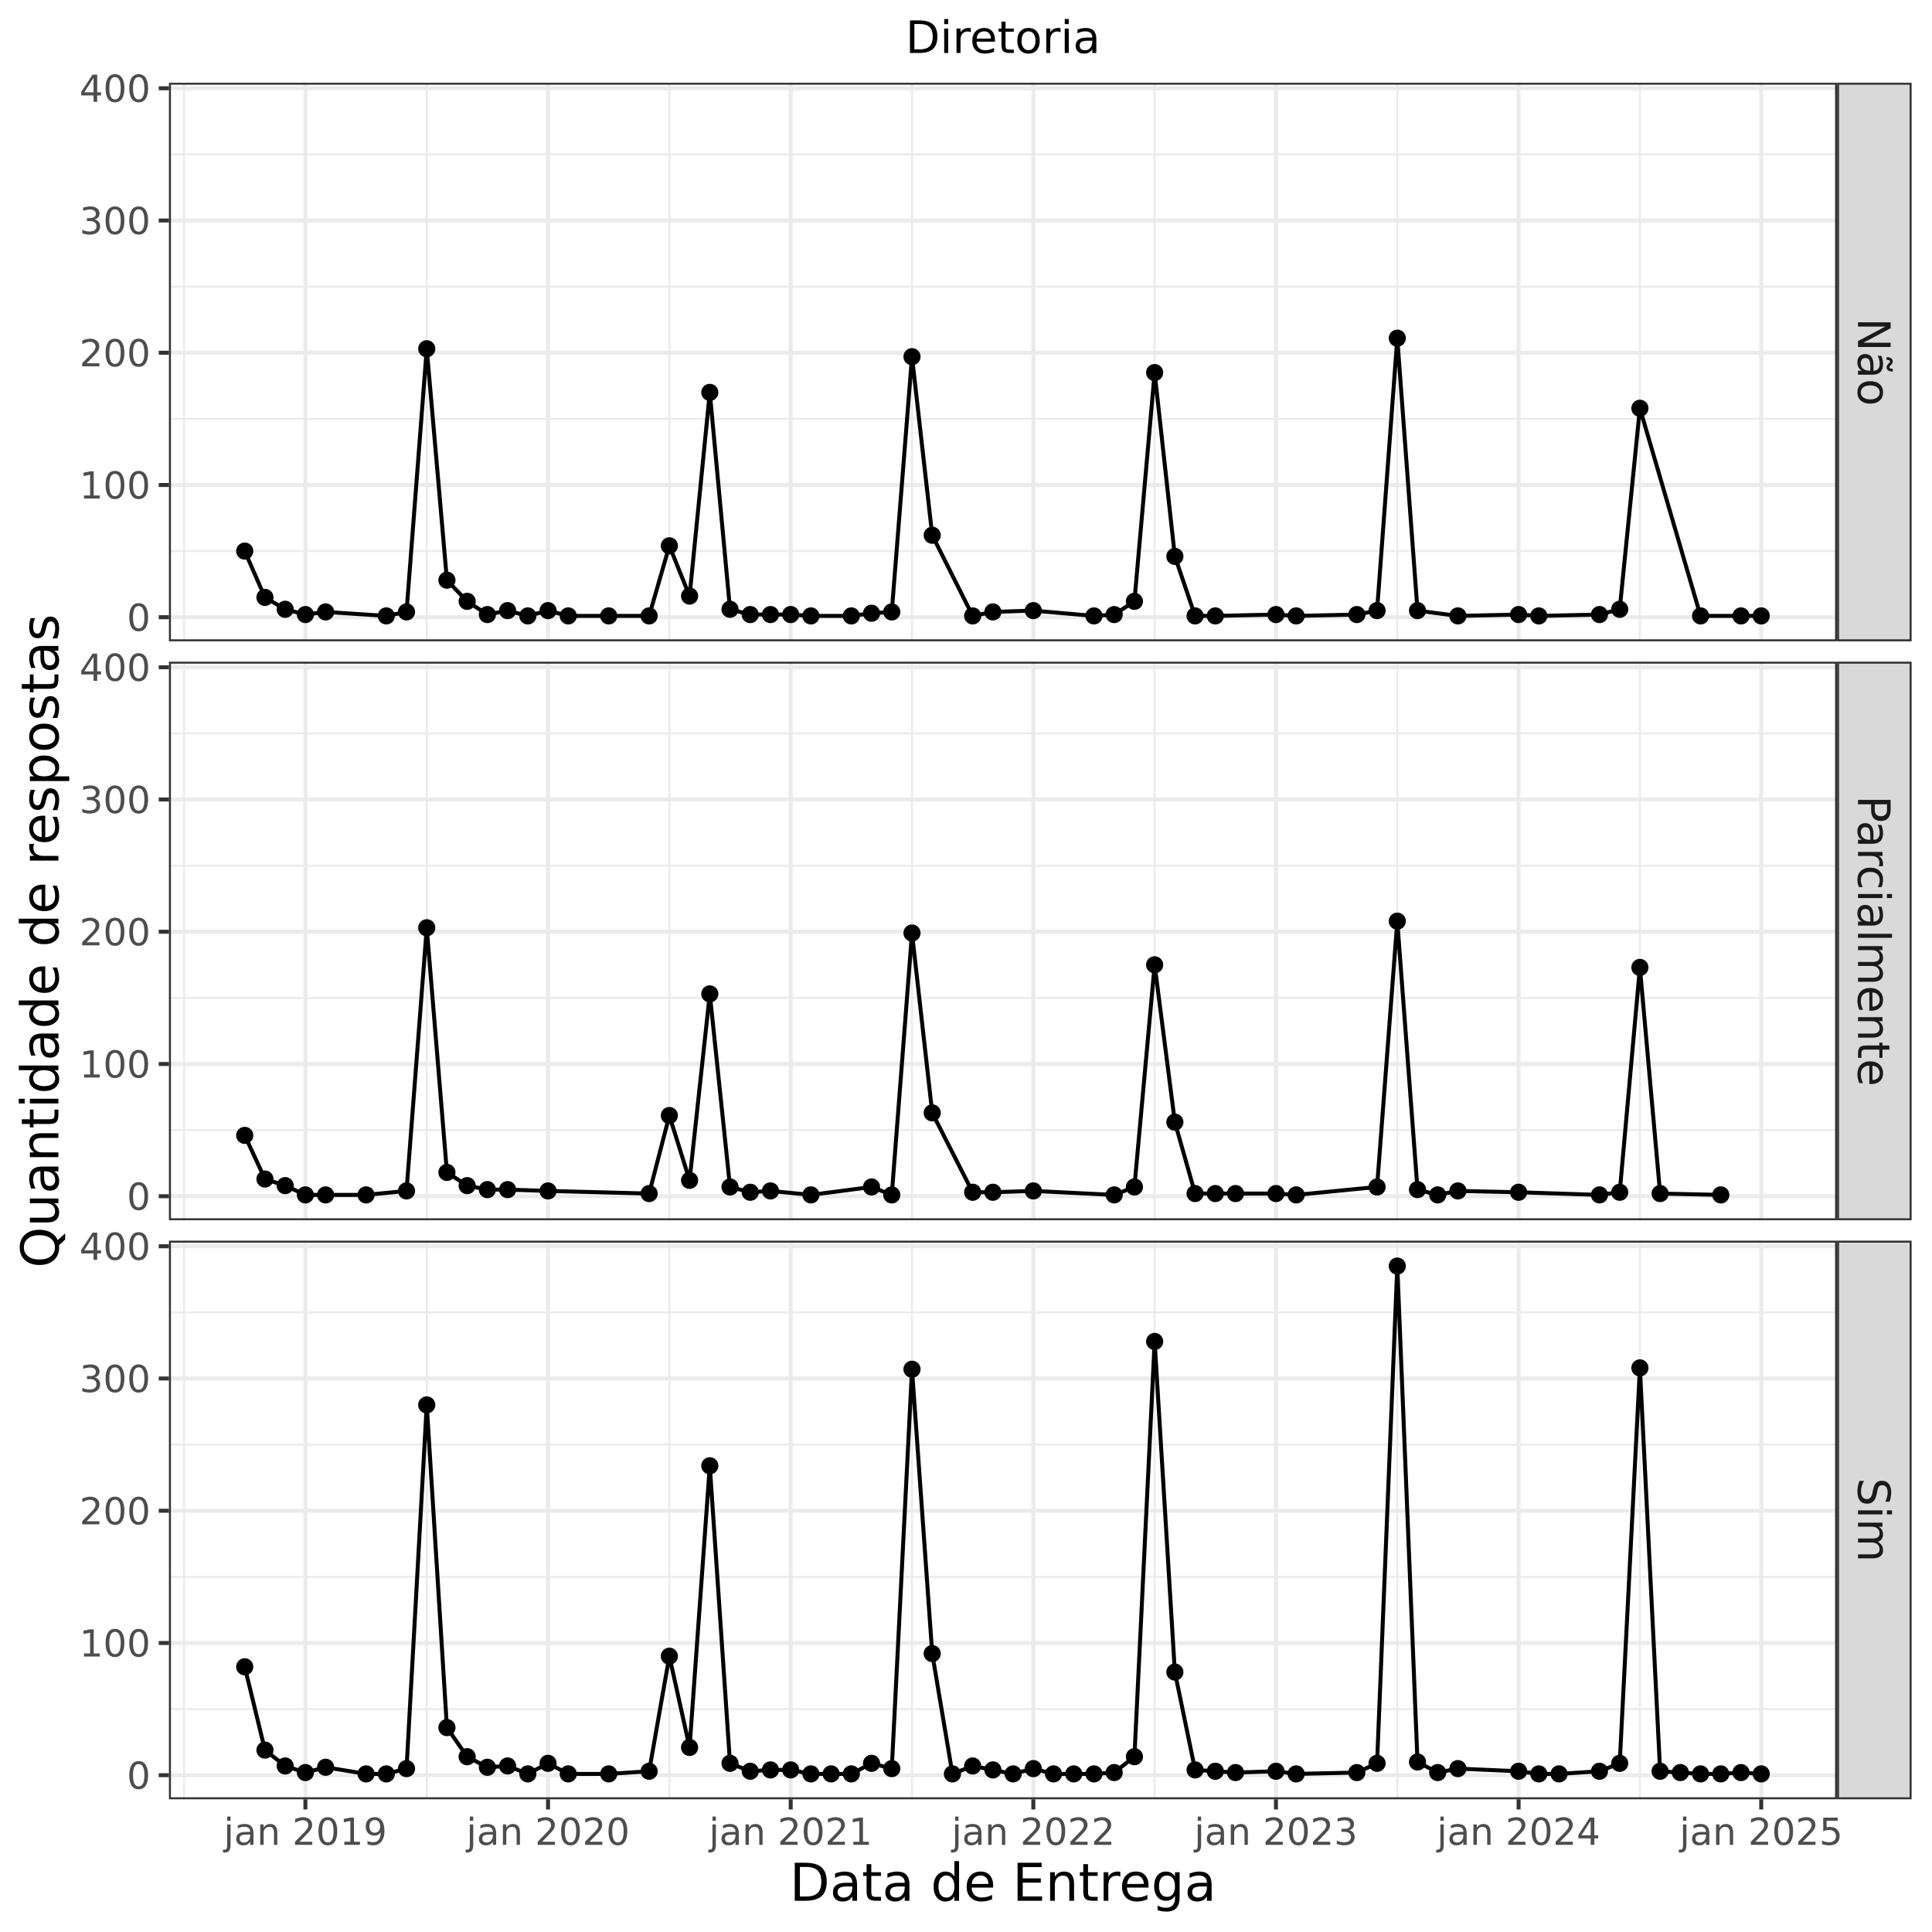
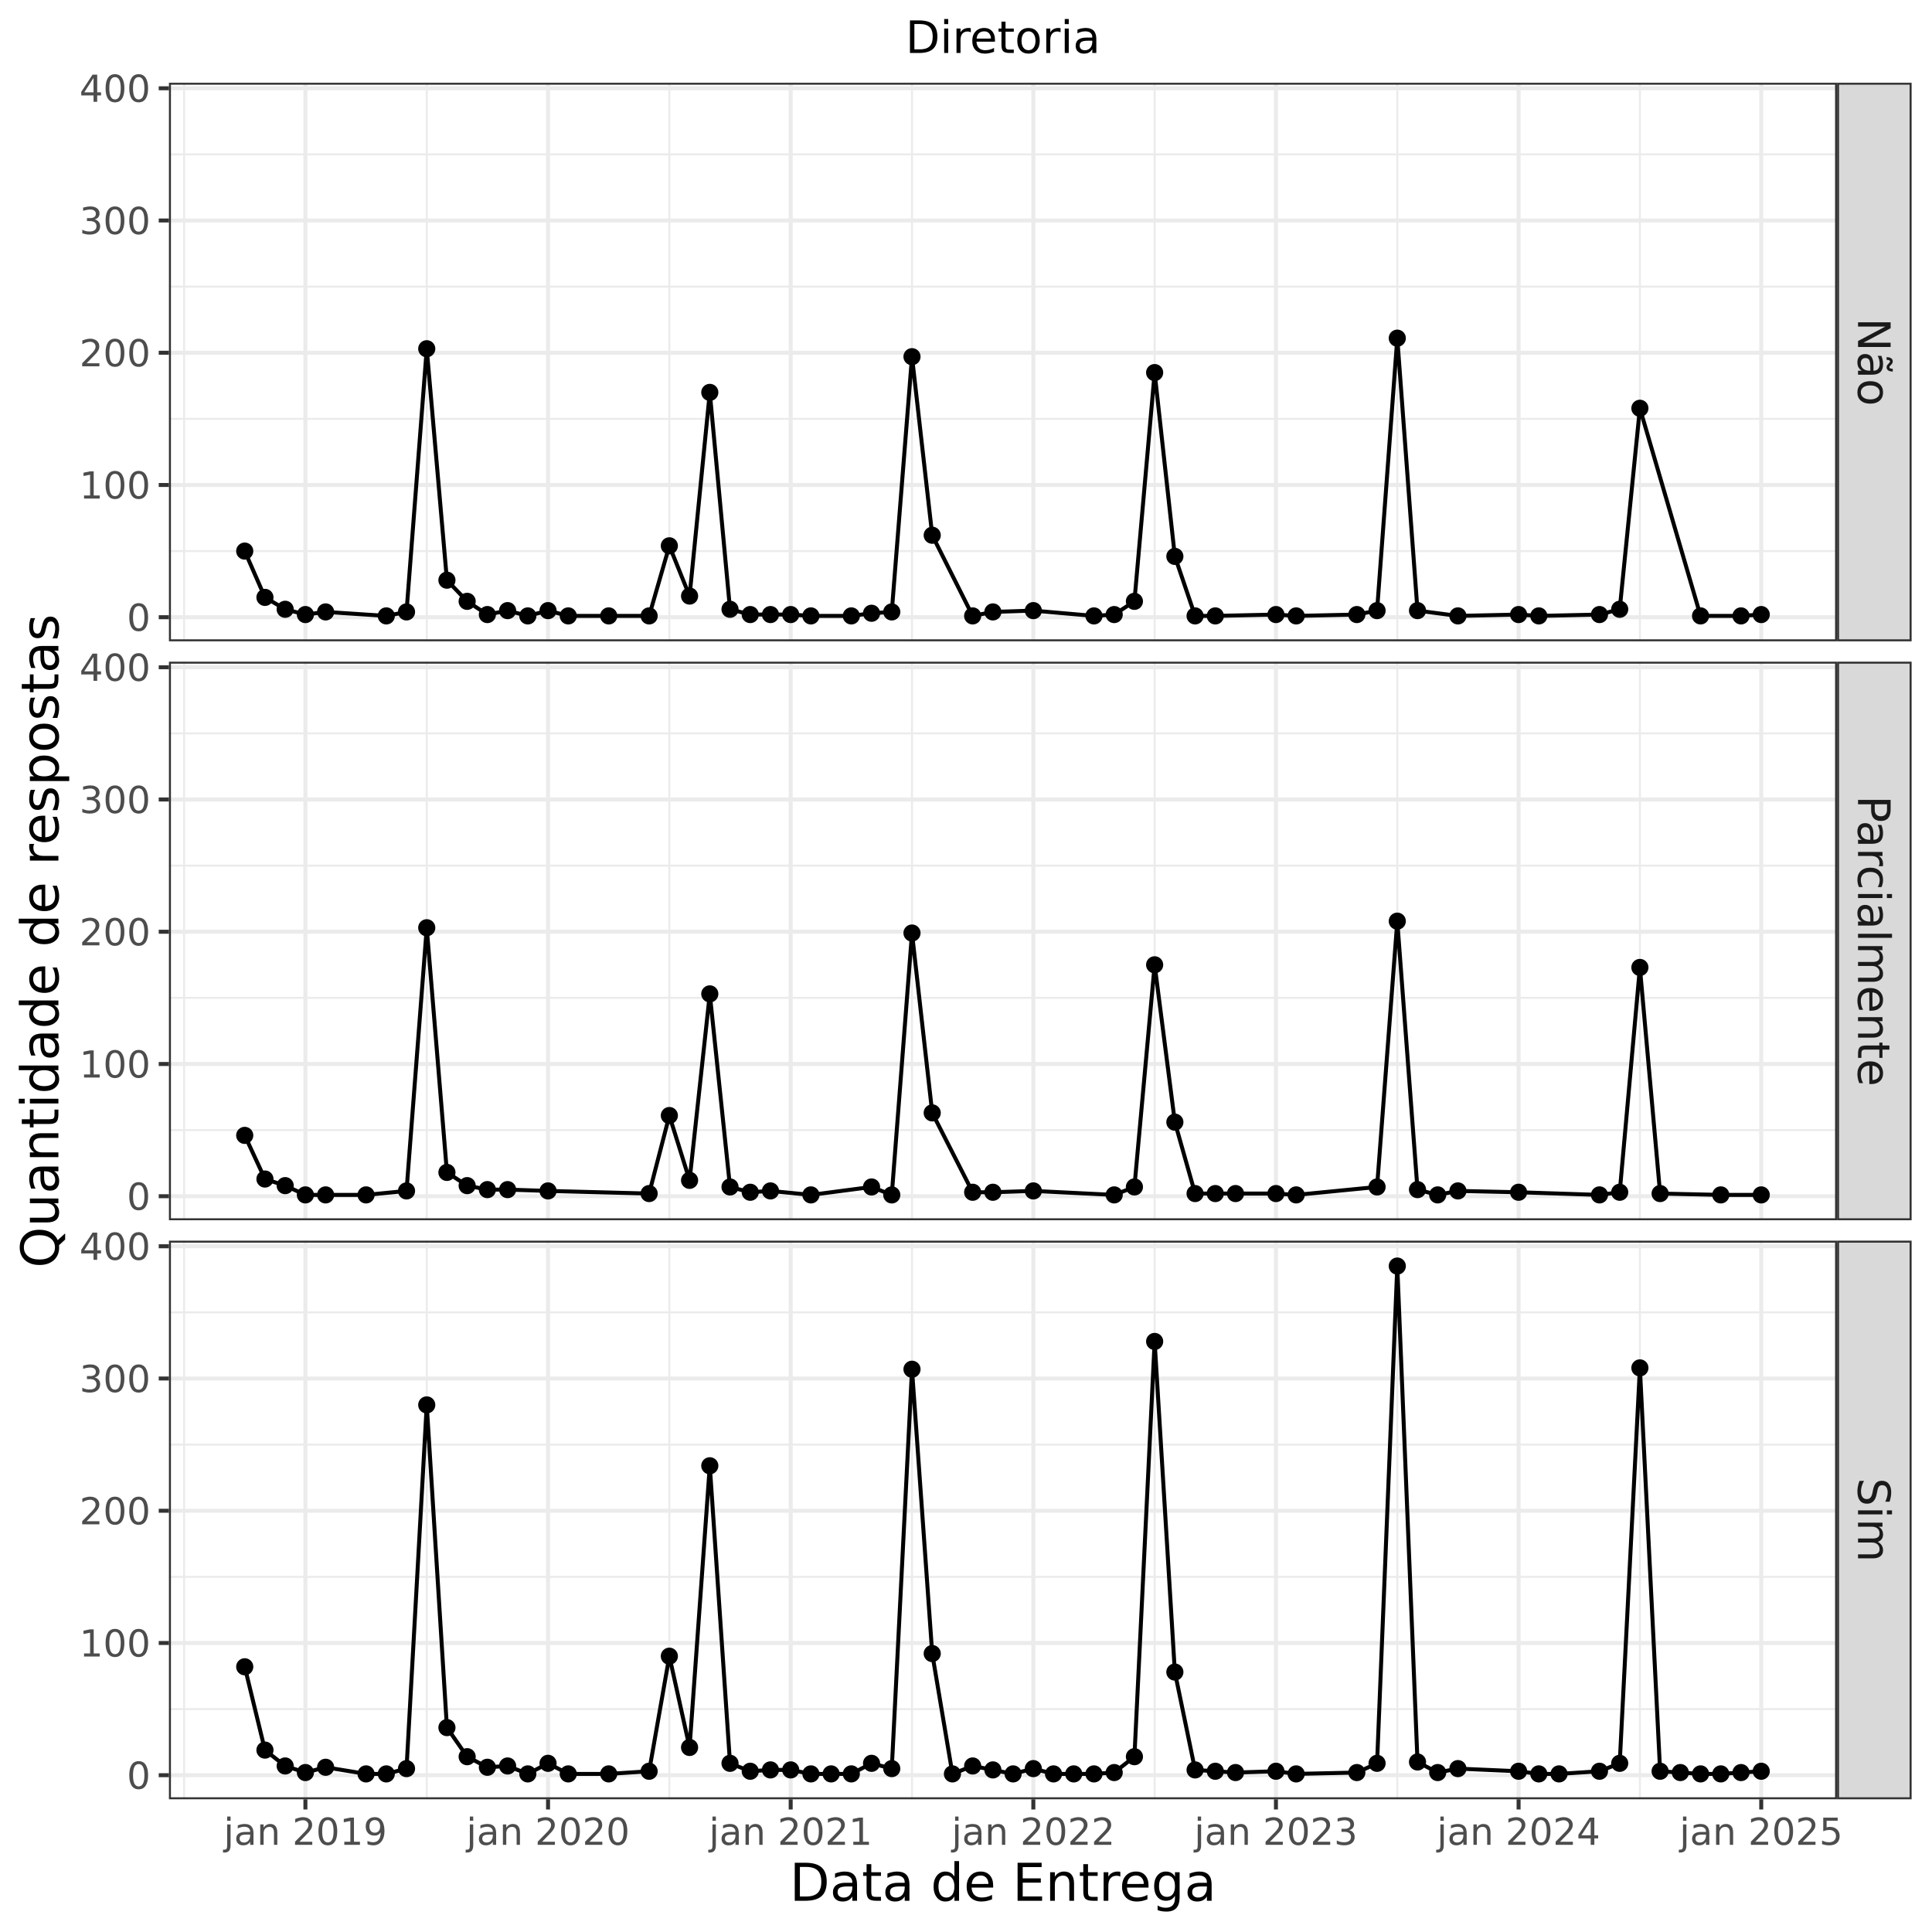
<svg xmlns="http://www.w3.org/2000/svg" class="svglite" width="518.74pt" height="518.74pt" viewBox="0 0 518.74 518.74">
  <defs>
    <style type="text/css">
    .svglite line, .svglite polyline, .svglite polygon, .svglite path, .svglite rect, .svglite circle {
      fill: none;
      stroke: #000000;
      stroke-linecap: round;
      stroke-linejoin: round;
      stroke-miterlimit: 10.00;
    }
    .svglite text {
      white-space: pre;
    }
  </style>
  </defs>
  <rect width="100%" height="100%" style="stroke: none; fill: #FFFFFF;" />
  <defs>
    <clipPath id="cpMC4wMHw1MTguNzR8MC4wMHw1MTguNzQ=">
      <rect x="0.00" y="0.00" width="518.74" height="518.74" />
    </clipPath>
  </defs>
  <g clip-path="url(#cpMC4wMHw1MTguNzR8MC4wMHw1MTguNzQ=)">
    <rect x="0" y="0" width="518.74" height="518.74" style="stroke-width: 1.07; stroke: #FFFFFF; fill: #FFFFFF;" />
  </g>
  <defs>
    <clipPath id="cpNDUuMzZ8NDkzLjI1fDIyLjIxfDE3Mi4xOQ==">
      <rect x="45.36" y="22.21" width="447.89" height="149.98" />
    </clipPath>
  </defs>
  <g clip-path="url(#cpNDUuMzZ8NDkzLjI1fDIyLjIxfDE3Mi4xOQ==)">
    <rect x="45.36" y="22.21" width="447.89" height="149.98" style="stroke-width: 1.07; stroke: none; fill: #FFFFFF;" />
    <polyline points="45.36,147.97 493.25,147.97 " style="stroke-width: 0.53; stroke: #EBEBEB; stroke-linecap: butt;" />
    <polyline points="45.36,112.46 493.25,112.46 " style="stroke-width: 0.53; stroke: #EBEBEB; stroke-linecap: butt;" />
    <polyline points="45.36,76.96 493.25,76.96 " style="stroke-width: 0.53; stroke: #EBEBEB; stroke-linecap: butt;" />
    <polyline points="45.36,41.45 493.25,41.45 " style="stroke-width: 0.53; stroke: #EBEBEB; stroke-linecap: butt;" />
    <polyline points="49.43,172.19 49.43,22.21 " style="stroke-width: 0.53; stroke: #EBEBEB; stroke-linecap: butt;" />
    <polyline points="114.58,172.19 114.58,22.21 " style="stroke-width: 0.53; stroke: #EBEBEB; stroke-linecap: butt;" />
    <polyline points="179.72,172.19 179.72,22.21 " style="stroke-width: 0.53; stroke: #EBEBEB; stroke-linecap: butt;" />
    <polyline points="244.87,172.19 244.87,22.21 " style="stroke-width: 0.53; stroke: #EBEBEB; stroke-linecap: butt;" />
    <polyline points="310.02,172.19 310.02,22.21 " style="stroke-width: 0.53; stroke: #EBEBEB; stroke-linecap: butt;" />
    <polyline points="375.17,172.19 375.17,22.21 " style="stroke-width: 0.53; stroke: #EBEBEB; stroke-linecap: butt;" />
    <polyline points="440.31,172.19 440.31,22.21 " style="stroke-width: 0.53; stroke: #EBEBEB; stroke-linecap: butt;" />
    <polyline points="45.36,165.72 493.25,165.72 " style="stroke-width: 1.07; stroke: #EBEBEB; stroke-linecap: butt;" />
    <polyline points="45.36,130.22 493.25,130.22 " style="stroke-width: 1.07; stroke: #EBEBEB; stroke-linecap: butt;" />
    <polyline points="45.36,94.71 493.25,94.71 " style="stroke-width: 1.07; stroke: #EBEBEB; stroke-linecap: butt;" />
    <polyline points="45.36,59.20 493.25,59.20 " style="stroke-width: 1.07; stroke: #EBEBEB; stroke-linecap: butt;" />
    <polyline points="45.36,23.70 493.25,23.70 " style="stroke-width: 1.07; stroke: #EBEBEB; stroke-linecap: butt;" />
    <polyline points="82.00,172.19 82.00,22.21 " style="stroke-width: 1.07; stroke: #EBEBEB; stroke-linecap: butt;" />
    <polyline points="147.15,172.19 147.15,22.21 " style="stroke-width: 1.07; stroke: #EBEBEB; stroke-linecap: butt;" />
    <polyline points="212.30,172.19 212.30,22.21 " style="stroke-width: 1.07; stroke: #EBEBEB; stroke-linecap: butt;" />
    <polyline points="277.45,172.19 277.45,22.21 " style="stroke-width: 1.07; stroke: #EBEBEB; stroke-linecap: butt;" />
    <polyline points="342.59,172.19 342.59,22.21 " style="stroke-width: 1.07; stroke: #EBEBEB; stroke-linecap: butt;" />
    <polyline points="407.74,172.19 407.74,22.21 " style="stroke-width: 1.07; stroke: #EBEBEB; stroke-linecap: butt;" />
    <polyline points="472.89,172.19 472.89,22.21 " style="stroke-width: 1.07; stroke: #EBEBEB; stroke-linecap: butt;" />
-     <polyline points="65.71,147.97 71.14,160.40 76.57,163.59 82.00,165.01 87.43,164.30 103.72,165.37 109.15,164.30 114.58,93.64 120.00,155.78 125.43,161.46 130.86,165.01 136.29,163.95 141.72,165.37 147.15,163.95 152.58,165.37 163.44,165.37 174.29,165.37 179.72,146.55 185.15,160.04 190.58,105.36 196.01,163.59 201.44,165.01 206.87,165.01 212.30,165.01 217.73,165.37 228.58,165.37 234.01,164.66 239.44,164.30 244.87,95.77 250.30,143.71 261.16,165.37 266.59,164.30 277.45,163.95 293.73,165.37 299.16,165.01 304.59,161.46 310.02,100.04 315.45,149.39 320.88,165.37 326.31,165.37 342.59,165.01 348.02,165.37 364.31,165.01 369.74,163.95 375.17,90.80 380.60,163.95 391.45,165.37 407.74,165.01 413.17,165.37 429.46,165.01 434.89,163.59 440.31,109.62 456.60,165.37 467.46,165.37 472.89,165.37 " style="stroke-width: 1.07; stroke-linecap: butt;" />
+     <polyline points="65.71,147.97 71.14,160.40 76.57,163.59 82.00,165.01 87.43,164.30 103.72,165.37 109.15,164.30 114.58,93.64 120.00,155.78 125.43,161.46 130.86,165.01 136.29,163.95 141.72,165.37 147.15,163.95 152.58,165.37 163.44,165.37 174.29,165.37 179.72,146.55 185.15,160.04 190.58,105.36 196.01,163.59 201.44,165.01 206.87,165.01 212.30,165.01 217.73,165.37 228.58,165.37 234.01,164.66 239.44,164.30 244.87,95.77 250.30,143.71 261.16,165.37 266.59,164.30 277.45,163.95 293.73,165.37 299.16,165.01 304.59,161.46 310.02,100.04 315.45,149.39 320.88,165.37 326.31,165.37 342.59,165.01 348.02,165.37 364.31,165.01 369.74,163.95 375.17,90.80 380.60,163.95 391.45,165.37 407.74,165.01 413.17,165.37 429.46,165.01 434.89,163.59 440.31,109.62 456.60,165.37 467.46,165.37 472.89,165.01 " style="stroke-width: 1.07; stroke-linecap: butt;" />
    <circle cx="65.71" cy="147.97" r="1.95" style="stroke-width: 0.71; fill: #000000;" />
    <circle cx="71.14" cy="160.40" r="1.95" style="stroke-width: 0.71; fill: #000000;" />
    <circle cx="76.57" cy="163.59" r="1.95" style="stroke-width: 0.71; fill: #000000;" />
    <circle cx="82.00" cy="165.01" r="1.95" style="stroke-width: 0.71; fill: #000000;" />
    <circle cx="87.43" cy="164.30" r="1.95" style="stroke-width: 0.71; fill: #000000;" />
    <circle cx="103.72" cy="165.37" r="1.95" style="stroke-width: 0.71; fill: #000000;" />
    <circle cx="109.15" cy="164.30" r="1.95" style="stroke-width: 0.71; fill: #000000;" />
    <circle cx="114.58" cy="93.64" r="1.95" style="stroke-width: 0.71; fill: #000000;" />
    <circle cx="120.00" cy="155.78" r="1.95" style="stroke-width: 0.71; fill: #000000;" />
    <circle cx="125.43" cy="161.46" r="1.95" style="stroke-width: 0.71; fill: #000000;" />
    <circle cx="130.86" cy="165.01" r="1.95" style="stroke-width: 0.71; fill: #000000;" />
    <circle cx="136.29" cy="163.95" r="1.95" style="stroke-width: 0.71; fill: #000000;" />
    <circle cx="141.72" cy="165.37" r="1.95" style="stroke-width: 0.71; fill: #000000;" />
    <circle cx="147.15" cy="163.95" r="1.95" style="stroke-width: 0.71; fill: #000000;" />
    <circle cx="152.58" cy="165.37" r="1.95" style="stroke-width: 0.71; fill: #000000;" />
    <circle cx="163.44" cy="165.37" r="1.95" style="stroke-width: 0.71; fill: #000000;" />
    <circle cx="174.29" cy="165.37" r="1.95" style="stroke-width: 0.71; fill: #000000;" />
    <circle cx="179.72" cy="146.55" r="1.95" style="stroke-width: 0.71; fill: #000000;" />
    <circle cx="185.15" cy="160.04" r="1.95" style="stroke-width: 0.71; fill: #000000;" />
    <circle cx="190.58" cy="105.36" r="1.95" style="stroke-width: 0.71; fill: #000000;" />
    <circle cx="196.01" cy="163.59" r="1.95" style="stroke-width: 0.71; fill: #000000;" />
    <circle cx="201.44" cy="165.01" r="1.95" style="stroke-width: 0.71; fill: #000000;" />
    <circle cx="206.87" cy="165.01" r="1.95" style="stroke-width: 0.71; fill: #000000;" />
    <circle cx="212.30" cy="165.01" r="1.95" style="stroke-width: 0.71; fill: #000000;" />
    <circle cx="217.73" cy="165.37" r="1.95" style="stroke-width: 0.71; fill: #000000;" />
    <circle cx="228.58" cy="165.37" r="1.95" style="stroke-width: 0.71; fill: #000000;" />
    <circle cx="234.01" cy="164.66" r="1.95" style="stroke-width: 0.71; fill: #000000;" />
    <circle cx="239.44" cy="164.30" r="1.95" style="stroke-width: 0.71; fill: #000000;" />
    <circle cx="244.87" cy="95.77" r="1.95" style="stroke-width: 0.71; fill: #000000;" />
    <circle cx="250.30" cy="143.71" r="1.95" style="stroke-width: 0.71; fill: #000000;" />
    <circle cx="261.16" cy="165.37" r="1.95" style="stroke-width: 0.71; fill: #000000;" />
    <circle cx="266.59" cy="164.30" r="1.95" style="stroke-width: 0.71; fill: #000000;" />
    <circle cx="277.45" cy="163.95" r="1.95" style="stroke-width: 0.71; fill: #000000;" />
    <circle cx="293.73" cy="165.37" r="1.95" style="stroke-width: 0.71; fill: #000000;" />
    <circle cx="299.16" cy="165.01" r="1.95" style="stroke-width: 0.71; fill: #000000;" />
    <circle cx="304.59" cy="161.46" r="1.95" style="stroke-width: 0.71; fill: #000000;" />
    <circle cx="310.02" cy="100.04" r="1.95" style="stroke-width: 0.71; fill: #000000;" />
    <circle cx="315.45" cy="149.39" r="1.95" style="stroke-width: 0.71; fill: #000000;" />
    <circle cx="320.88" cy="165.37" r="1.95" style="stroke-width: 0.71; fill: #000000;" />
    <circle cx="326.31" cy="165.37" r="1.95" style="stroke-width: 0.71; fill: #000000;" />
    <circle cx="342.59" cy="165.01" r="1.95" style="stroke-width: 0.71; fill: #000000;" />
    <circle cx="348.02" cy="165.37" r="1.95" style="stroke-width: 0.71; fill: #000000;" />
    <circle cx="364.31" cy="165.01" r="1.95" style="stroke-width: 0.71; fill: #000000;" />
    <circle cx="369.74" cy="163.95" r="1.95" style="stroke-width: 0.71; fill: #000000;" />
    <circle cx="375.17" cy="90.80" r="1.95" style="stroke-width: 0.71; fill: #000000;" />
    <circle cx="380.60" cy="163.95" r="1.95" style="stroke-width: 0.71; fill: #000000;" />
    <circle cx="391.45" cy="165.37" r="1.95" style="stroke-width: 0.71; fill: #000000;" />
    <circle cx="407.74" cy="165.01" r="1.95" style="stroke-width: 0.71; fill: #000000;" />
    <circle cx="413.17" cy="165.37" r="1.95" style="stroke-width: 0.71; fill: #000000;" />
    <circle cx="429.46" cy="165.01" r="1.95" style="stroke-width: 0.71; fill: #000000;" />
    <circle cx="434.89" cy="163.59" r="1.95" style="stroke-width: 0.71; fill: #000000;" />
    <circle cx="440.31" cy="109.62" r="1.95" style="stroke-width: 0.71; fill: #000000;" />
    <circle cx="456.60" cy="165.37" r="1.95" style="stroke-width: 0.71; fill: #000000;" />
    <circle cx="467.46" cy="165.37" r="1.95" style="stroke-width: 0.71; fill: #000000;" />
-     <circle cx="472.89" cy="165.37" r="1.95" style="stroke-width: 0.71; fill: #000000;" />
+     <circle cx="472.89" cy="165.01" r="1.95" style="stroke-width: 0.71; fill: #000000;" />
    <rect x="45.36" y="22.21" width="447.89" height="149.98" style="stroke-width: 1.07; stroke: #333333;" />
  </g>
  <g clip-path="url(#cpMC4wMHw1MTguNzR8MC4wMHw1MTguNzQ=)">
</g>
  <defs>
    <clipPath id="cpNDUuMzZ8NDkzLjI1fDE3Ny42NnwzMjcuNjQ=">
      <rect x="45.36" y="177.66" width="447.89" height="149.98" />
    </clipPath>
  </defs>
  <g clip-path="url(#cpNDUuMzZ8NDkzLjI1fDE3Ny42NnwzMjcuNjQ=)">
    <rect x="45.36" y="177.66" width="447.89" height="149.98" style="stroke-width: 1.07; stroke: none; fill: #FFFFFF;" />
    <polyline points="45.36,303.43 493.25,303.43 " style="stroke-width: 0.53; stroke: #EBEBEB; stroke-linecap: butt;" />
    <polyline points="45.36,267.92 493.25,267.92 " style="stroke-width: 0.53; stroke: #EBEBEB; stroke-linecap: butt;" />
    <polyline points="45.36,232.42 493.25,232.42 " style="stroke-width: 0.53; stroke: #EBEBEB; stroke-linecap: butt;" />
    <polyline points="45.36,196.91 493.25,196.91 " style="stroke-width: 0.53; stroke: #EBEBEB; stroke-linecap: butt;" />
    <polyline points="49.43,327.64 49.43,177.66 " style="stroke-width: 0.53; stroke: #EBEBEB; stroke-linecap: butt;" />
    <polyline points="114.58,327.64 114.58,177.66 " style="stroke-width: 0.53; stroke: #EBEBEB; stroke-linecap: butt;" />
    <polyline points="179.72,327.64 179.72,177.66 " style="stroke-width: 0.53; stroke: #EBEBEB; stroke-linecap: butt;" />
    <polyline points="244.87,327.64 244.87,177.66 " style="stroke-width: 0.53; stroke: #EBEBEB; stroke-linecap: butt;" />
    <polyline points="310.02,327.64 310.02,177.66 " style="stroke-width: 0.53; stroke: #EBEBEB; stroke-linecap: butt;" />
    <polyline points="375.17,327.64 375.17,177.66 " style="stroke-width: 0.53; stroke: #EBEBEB; stroke-linecap: butt;" />
    <polyline points="440.31,327.64 440.31,177.66 " style="stroke-width: 0.53; stroke: #EBEBEB; stroke-linecap: butt;" />
    <polyline points="45.36,321.18 493.25,321.18 " style="stroke-width: 1.07; stroke: #EBEBEB; stroke-linecap: butt;" />
    <polyline points="45.36,285.68 493.25,285.68 " style="stroke-width: 1.07; stroke: #EBEBEB; stroke-linecap: butt;" />
    <polyline points="45.36,250.17 493.25,250.17 " style="stroke-width: 1.07; stroke: #EBEBEB; stroke-linecap: butt;" />
    <polyline points="45.36,214.66 493.25,214.66 " style="stroke-width: 1.07; stroke: #EBEBEB; stroke-linecap: butt;" />
    <polyline points="45.36,179.16 493.25,179.16 " style="stroke-width: 1.07; stroke: #EBEBEB; stroke-linecap: butt;" />
    <polyline points="82.00,327.64 82.00,177.66 " style="stroke-width: 1.07; stroke: #EBEBEB; stroke-linecap: butt;" />
    <polyline points="147.15,327.64 147.15,177.66 " style="stroke-width: 1.07; stroke: #EBEBEB; stroke-linecap: butt;" />
    <polyline points="212.30,327.64 212.30,177.66 " style="stroke-width: 1.07; stroke: #EBEBEB; stroke-linecap: butt;" />
    <polyline points="277.45,327.64 277.45,177.66 " style="stroke-width: 1.07; stroke: #EBEBEB; stroke-linecap: butt;" />
    <polyline points="342.59,327.64 342.59,177.66 " style="stroke-width: 1.07; stroke: #EBEBEB; stroke-linecap: butt;" />
    <polyline points="407.74,327.64 407.74,177.66 " style="stroke-width: 1.07; stroke: #EBEBEB; stroke-linecap: butt;" />
    <polyline points="472.89,327.64 472.89,177.66 " style="stroke-width: 1.07; stroke: #EBEBEB; stroke-linecap: butt;" />
-     <polyline points="65.71,304.85 71.14,316.57 76.57,318.34 82.00,320.83 87.43,320.83 98.29,320.83 109.15,319.76 114.58,249.10 120.00,314.79 125.43,318.34 130.86,319.41 136.29,319.41 147.15,319.76 174.29,320.47 179.72,299.52 185.15,316.92 190.58,266.86 196.01,318.70 201.44,320.12 206.87,319.76 217.73,320.83 234.01,318.70 239.44,320.83 244.87,250.52 250.30,298.81 261.16,320.12 266.59,320.12 277.45,319.76 299.16,320.83 304.59,318.70 310.02,259.05 315.45,301.30 320.88,320.47 326.31,320.47 331.74,320.47 342.59,320.47 348.02,320.83 369.74,318.70 375.17,247.33 380.60,319.41 386.02,320.83 391.45,319.76 407.74,320.12 429.46,320.83 434.89,320.12 440.31,259.76 445.74,320.47 462.03,320.83 " style="stroke-width: 1.07; stroke-linecap: butt;" />
+     <polyline points="65.71,304.85 71.14,316.57 76.57,318.34 82.00,320.83 87.43,320.83 98.29,320.83 109.15,319.76 114.58,249.10 120.00,314.79 125.43,318.34 130.86,319.41 136.29,319.41 147.15,319.76 174.29,320.47 179.72,299.52 185.15,316.92 190.58,266.86 196.01,318.70 201.44,320.12 206.87,319.76 217.73,320.83 234.01,318.70 239.44,320.83 244.87,250.52 250.30,298.81 261.16,320.12 266.59,320.12 277.45,319.76 299.16,320.83 304.59,318.70 310.02,259.05 315.45,301.30 320.88,320.47 326.31,320.47 331.74,320.47 342.59,320.47 348.02,320.83 369.74,318.70 375.17,247.33 380.60,319.41 386.02,320.83 391.45,319.76 407.74,320.12 429.46,320.83 434.89,320.12 440.31,259.76 445.74,320.47 462.03,320.83 472.89,320.83 " style="stroke-width: 1.07; stroke-linecap: butt;" />
    <circle cx="65.71" cy="304.85" r="1.95" style="stroke-width: 0.71; fill: #000000;" />
    <circle cx="71.14" cy="316.57" r="1.95" style="stroke-width: 0.71; fill: #000000;" />
    <circle cx="76.57" cy="318.34" r="1.95" style="stroke-width: 0.71; fill: #000000;" />
    <circle cx="82.00" cy="320.83" r="1.95" style="stroke-width: 0.71; fill: #000000;" />
    <circle cx="87.43" cy="320.83" r="1.95" style="stroke-width: 0.71; fill: #000000;" />
    <circle cx="98.29" cy="320.83" r="1.95" style="stroke-width: 0.71; fill: #000000;" />
    <circle cx="109.15" cy="319.76" r="1.95" style="stroke-width: 0.71; fill: #000000;" />
    <circle cx="114.58" cy="249.10" r="1.95" style="stroke-width: 0.71; fill: #000000;" />
    <circle cx="120.00" cy="314.79" r="1.95" style="stroke-width: 0.71; fill: #000000;" />
    <circle cx="125.43" cy="318.34" r="1.95" style="stroke-width: 0.71; fill: #000000;" />
    <circle cx="130.86" cy="319.41" r="1.95" style="stroke-width: 0.71; fill: #000000;" />
    <circle cx="136.29" cy="319.41" r="1.95" style="stroke-width: 0.71; fill: #000000;" />
    <circle cx="147.15" cy="319.76" r="1.95" style="stroke-width: 0.71; fill: #000000;" />
    <circle cx="174.29" cy="320.47" r="1.95" style="stroke-width: 0.71; fill: #000000;" />
    <circle cx="179.72" cy="299.52" r="1.95" style="stroke-width: 0.71; fill: #000000;" />
    <circle cx="185.15" cy="316.92" r="1.95" style="stroke-width: 0.71; fill: #000000;" />
    <circle cx="190.58" cy="266.86" r="1.95" style="stroke-width: 0.71; fill: #000000;" />
    <circle cx="196.01" cy="318.70" r="1.95" style="stroke-width: 0.71; fill: #000000;" />
    <circle cx="201.44" cy="320.12" r="1.95" style="stroke-width: 0.71; fill: #000000;" />
    <circle cx="206.87" cy="319.76" r="1.95" style="stroke-width: 0.71; fill: #000000;" />
    <circle cx="217.73" cy="320.83" r="1.95" style="stroke-width: 0.71; fill: #000000;" />
    <circle cx="234.01" cy="318.70" r="1.95" style="stroke-width: 0.71; fill: #000000;" />
    <circle cx="239.44" cy="320.83" r="1.95" style="stroke-width: 0.71; fill: #000000;" />
    <circle cx="244.87" cy="250.52" r="1.95" style="stroke-width: 0.71; fill: #000000;" />
    <circle cx="250.30" cy="298.81" r="1.95" style="stroke-width: 0.71; fill: #000000;" />
    <circle cx="261.16" cy="320.12" r="1.95" style="stroke-width: 0.71; fill: #000000;" />
    <circle cx="266.59" cy="320.12" r="1.95" style="stroke-width: 0.71; fill: #000000;" />
    <circle cx="277.45" cy="319.76" r="1.95" style="stroke-width: 0.71; fill: #000000;" />
    <circle cx="299.16" cy="320.83" r="1.95" style="stroke-width: 0.71; fill: #000000;" />
    <circle cx="304.59" cy="318.70" r="1.95" style="stroke-width: 0.71; fill: #000000;" />
    <circle cx="310.02" cy="259.05" r="1.95" style="stroke-width: 0.71; fill: #000000;" />
    <circle cx="315.45" cy="301.30" r="1.95" style="stroke-width: 0.71; fill: #000000;" />
    <circle cx="320.88" cy="320.47" r="1.95" style="stroke-width: 0.71; fill: #000000;" />
    <circle cx="326.31" cy="320.47" r="1.95" style="stroke-width: 0.71; fill: #000000;" />
    <circle cx="331.74" cy="320.47" r="1.95" style="stroke-width: 0.71; fill: #000000;" />
    <circle cx="342.59" cy="320.47" r="1.95" style="stroke-width: 0.71; fill: #000000;" />
    <circle cx="348.02" cy="320.83" r="1.95" style="stroke-width: 0.71; fill: #000000;" />
    <circle cx="369.74" cy="318.70" r="1.95" style="stroke-width: 0.71; fill: #000000;" />
    <circle cx="375.17" cy="247.33" r="1.95" style="stroke-width: 0.71; fill: #000000;" />
    <circle cx="380.60" cy="319.41" r="1.95" style="stroke-width: 0.71; fill: #000000;" />
    <circle cx="386.02" cy="320.83" r="1.95" style="stroke-width: 0.71; fill: #000000;" />
    <circle cx="391.45" cy="319.76" r="1.95" style="stroke-width: 0.71; fill: #000000;" />
    <circle cx="407.74" cy="320.12" r="1.95" style="stroke-width: 0.71; fill: #000000;" />
    <circle cx="429.46" cy="320.83" r="1.95" style="stroke-width: 0.71; fill: #000000;" />
    <circle cx="434.89" cy="320.12" r="1.95" style="stroke-width: 0.71; fill: #000000;" />
    <circle cx="440.31" cy="259.76" r="1.95" style="stroke-width: 0.71; fill: #000000;" />
    <circle cx="445.74" cy="320.47" r="1.95" style="stroke-width: 0.71; fill: #000000;" />
    <circle cx="462.03" cy="320.83" r="1.95" style="stroke-width: 0.71; fill: #000000;" />
+     <circle cx="472.89" cy="320.83" r="1.95" style="stroke-width: 0.71; fill: #000000;" />
    <rect x="45.36" y="177.66" width="447.89" height="149.98" style="stroke-width: 1.07; stroke: #333333;" />
  </g>
  <g clip-path="url(#cpMC4wMHw1MTguNzR8MC4wMHw1MTguNzQ=)">
</g>
  <defs>
    <clipPath id="cpNDUuMzZ8NDkzLjI1fDMzMy4xMnw0ODMuMTA=">
      <rect x="45.36" y="333.12" width="447.89" height="149.98" />
    </clipPath>
  </defs>
  <g clip-path="url(#cpNDUuMzZ8NDkzLjI1fDMzMy4xMnw0ODMuMTA=)">
    <rect x="45.36" y="333.12" width="447.89" height="149.98" style="stroke-width: 1.07; stroke: none; fill: #FFFFFF;" />
    <polyline points="45.36,458.89 493.25,458.89 " style="stroke-width: 0.53; stroke: #EBEBEB; stroke-linecap: butt;" />
    <polyline points="45.36,423.38 493.25,423.38 " style="stroke-width: 0.53; stroke: #EBEBEB; stroke-linecap: butt;" />
    <polyline points="45.36,387.88 493.25,387.88 " style="stroke-width: 0.53; stroke: #EBEBEB; stroke-linecap: butt;" />
    <polyline points="45.36,352.37 493.25,352.37 " style="stroke-width: 0.53; stroke: #EBEBEB; stroke-linecap: butt;" />
    <polyline points="49.43,483.10 49.43,333.12 " style="stroke-width: 0.53; stroke: #EBEBEB; stroke-linecap: butt;" />
    <polyline points="114.58,483.10 114.58,333.12 " style="stroke-width: 0.53; stroke: #EBEBEB; stroke-linecap: butt;" />
    <polyline points="179.72,483.10 179.72,333.12 " style="stroke-width: 0.53; stroke: #EBEBEB; stroke-linecap: butt;" />
    <polyline points="244.87,483.10 244.87,333.12 " style="stroke-width: 0.53; stroke: #EBEBEB; stroke-linecap: butt;" />
    <polyline points="310.02,483.10 310.02,333.12 " style="stroke-width: 0.53; stroke: #EBEBEB; stroke-linecap: butt;" />
    <polyline points="375.17,483.10 375.17,333.12 " style="stroke-width: 0.53; stroke: #EBEBEB; stroke-linecap: butt;" />
    <polyline points="440.31,483.10 440.31,333.12 " style="stroke-width: 0.53; stroke: #EBEBEB; stroke-linecap: butt;" />
    <polyline points="45.36,476.64 493.25,476.64 " style="stroke-width: 1.07; stroke: #EBEBEB; stroke-linecap: butt;" />
    <polyline points="45.36,441.14 493.25,441.14 " style="stroke-width: 1.07; stroke: #EBEBEB; stroke-linecap: butt;" />
    <polyline points="45.36,405.63 493.25,405.63 " style="stroke-width: 1.07; stroke: #EBEBEB; stroke-linecap: butt;" />
    <polyline points="45.36,370.12 493.25,370.12 " style="stroke-width: 1.07; stroke: #EBEBEB; stroke-linecap: butt;" />
    <polyline points="45.36,334.62 493.25,334.62 " style="stroke-width: 1.07; stroke: #EBEBEB; stroke-linecap: butt;" />
    <polyline points="82.00,483.10 82.00,333.12 " style="stroke-width: 1.07; stroke: #EBEBEB; stroke-linecap: butt;" />
    <polyline points="147.15,483.10 147.15,333.12 " style="stroke-width: 1.07; stroke: #EBEBEB; stroke-linecap: butt;" />
    <polyline points="212.30,483.10 212.30,333.12 " style="stroke-width: 1.07; stroke: #EBEBEB; stroke-linecap: butt;" />
    <polyline points="277.45,483.10 277.45,333.12 " style="stroke-width: 1.07; stroke: #EBEBEB; stroke-linecap: butt;" />
    <polyline points="342.59,483.10 342.59,333.12 " style="stroke-width: 1.07; stroke: #EBEBEB; stroke-linecap: butt;" />
    <polyline points="407.74,483.10 407.74,333.12 " style="stroke-width: 1.07; stroke: #EBEBEB; stroke-linecap: butt;" />
    <polyline points="472.89,483.10 472.89,333.12 " style="stroke-width: 1.07; stroke: #EBEBEB; stroke-linecap: butt;" />
-     <polyline points="65.71,447.53 71.14,469.90 76.57,474.16 82.00,475.93 87.43,474.51 98.29,476.29 103.72,476.29 109.15,474.87 114.58,377.22 120.00,463.86 125.43,471.67 130.86,474.51 136.29,474.16 141.72,476.29 147.15,473.45 152.58,476.29 163.44,476.29 174.29,475.58 179.72,444.69 185.15,469.19 190.58,393.56 196.01,473.45 201.44,475.58 206.87,475.22 212.30,475.22 217.73,476.29 223.16,476.29 228.58,476.29 234.01,473.45 239.44,474.87 244.87,367.64 250.30,443.98 255.73,476.29 261.16,474.16 266.59,475.22 272.02,476.29 277.45,474.87 282.87,476.29 288.30,476.29 293.73,476.29 299.16,475.93 304.59,471.67 310.02,360.18 315.45,448.95 320.88,475.22 326.31,475.58 331.74,475.93 342.59,475.58 348.02,476.29 364.31,475.93 369.74,473.45 375.17,339.94 380.60,473.09 386.02,475.93 391.45,474.87 407.74,475.58 413.17,476.29 418.60,476.29 429.46,475.58 434.89,473.45 440.31,367.28 445.74,475.58 451.17,475.93 456.60,476.29 462.03,476.29 467.46,475.93 472.89,476.29 " style="stroke-width: 1.07; stroke-linecap: butt;" />
+     <polyline points="65.71,447.53 71.14,469.90 76.57,474.16 82.00,475.93 87.43,474.51 98.29,476.29 103.72,476.29 109.15,474.87 114.58,377.22 120.00,463.86 125.43,471.67 130.86,474.51 136.29,474.16 141.72,476.29 147.15,473.45 152.58,476.29 163.44,476.29 174.29,475.58 179.72,444.69 185.15,469.19 190.58,393.56 196.01,473.45 201.44,475.58 206.87,475.22 212.30,475.22 217.73,476.29 223.16,476.29 228.58,476.29 234.01,473.45 239.44,474.87 244.87,367.64 250.30,443.98 255.73,476.29 261.16,474.16 266.59,475.22 272.02,476.29 277.45,474.87 282.87,476.29 288.30,476.29 293.73,476.29 299.16,475.93 304.59,471.67 310.02,360.18 315.45,448.95 320.88,475.22 326.31,475.58 331.74,475.93 342.59,475.58 348.02,476.29 364.31,475.93 369.74,473.45 375.17,339.94 380.60,473.09 386.02,475.93 391.45,474.87 407.74,475.58 413.17,476.29 418.60,476.29 429.46,475.58 434.89,473.45 440.31,367.28 445.74,475.58 451.17,475.93 456.60,476.29 462.03,476.29 467.46,475.93 472.89,475.58 " style="stroke-width: 1.07; stroke-linecap: butt;" />
    <circle cx="65.71" cy="447.53" r="1.95" style="stroke-width: 0.71; fill: #000000;" />
    <circle cx="71.14" cy="469.90" r="1.95" style="stroke-width: 0.71; fill: #000000;" />
    <circle cx="76.57" cy="474.16" r="1.95" style="stroke-width: 0.71; fill: #000000;" />
    <circle cx="82.00" cy="475.93" r="1.95" style="stroke-width: 0.71; fill: #000000;" />
    <circle cx="87.43" cy="474.51" r="1.95" style="stroke-width: 0.71; fill: #000000;" />
    <circle cx="98.29" cy="476.29" r="1.95" style="stroke-width: 0.71; fill: #000000;" />
    <circle cx="103.72" cy="476.29" r="1.95" style="stroke-width: 0.71; fill: #000000;" />
    <circle cx="109.15" cy="474.87" r="1.95" style="stroke-width: 0.71; fill: #000000;" />
    <circle cx="114.58" cy="377.22" r="1.95" style="stroke-width: 0.71; fill: #000000;" />
    <circle cx="120.00" cy="463.86" r="1.95" style="stroke-width: 0.71; fill: #000000;" />
    <circle cx="125.43" cy="471.67" r="1.95" style="stroke-width: 0.71; fill: #000000;" />
    <circle cx="130.86" cy="474.51" r="1.95" style="stroke-width: 0.71; fill: #000000;" />
    <circle cx="136.29" cy="474.16" r="1.95" style="stroke-width: 0.71; fill: #000000;" />
    <circle cx="141.72" cy="476.29" r="1.95" style="stroke-width: 0.71; fill: #000000;" />
    <circle cx="147.15" cy="473.45" r="1.95" style="stroke-width: 0.71; fill: #000000;" />
    <circle cx="152.58" cy="476.29" r="1.95" style="stroke-width: 0.71; fill: #000000;" />
    <circle cx="163.44" cy="476.29" r="1.95" style="stroke-width: 0.71; fill: #000000;" />
    <circle cx="174.29" cy="475.58" r="1.95" style="stroke-width: 0.71; fill: #000000;" />
    <circle cx="179.72" cy="444.69" r="1.95" style="stroke-width: 0.71; fill: #000000;" />
    <circle cx="185.15" cy="469.19" r="1.95" style="stroke-width: 0.71; fill: #000000;" />
    <circle cx="190.58" cy="393.56" r="1.95" style="stroke-width: 0.71; fill: #000000;" />
    <circle cx="196.01" cy="473.45" r="1.95" style="stroke-width: 0.71; fill: #000000;" />
    <circle cx="201.44" cy="475.58" r="1.95" style="stroke-width: 0.71; fill: #000000;" />
    <circle cx="206.87" cy="475.22" r="1.95" style="stroke-width: 0.71; fill: #000000;" />
    <circle cx="212.30" cy="475.22" r="1.95" style="stroke-width: 0.71; fill: #000000;" />
    <circle cx="217.73" cy="476.29" r="1.95" style="stroke-width: 0.71; fill: #000000;" />
    <circle cx="223.16" cy="476.29" r="1.95" style="stroke-width: 0.71; fill: #000000;" />
    <circle cx="228.58" cy="476.29" r="1.95" style="stroke-width: 0.71; fill: #000000;" />
    <circle cx="234.01" cy="473.45" r="1.95" style="stroke-width: 0.71; fill: #000000;" />
    <circle cx="239.44" cy="474.87" r="1.95" style="stroke-width: 0.71; fill: #000000;" />
    <circle cx="244.87" cy="367.64" r="1.95" style="stroke-width: 0.71; fill: #000000;" />
    <circle cx="250.30" cy="443.98" r="1.95" style="stroke-width: 0.71; fill: #000000;" />
    <circle cx="255.73" cy="476.29" r="1.95" style="stroke-width: 0.71; fill: #000000;" />
    <circle cx="261.16" cy="474.16" r="1.95" style="stroke-width: 0.71; fill: #000000;" />
    <circle cx="266.59" cy="475.22" r="1.95" style="stroke-width: 0.71; fill: #000000;" />
    <circle cx="272.02" cy="476.29" r="1.95" style="stroke-width: 0.71; fill: #000000;" />
    <circle cx="277.45" cy="474.87" r="1.95" style="stroke-width: 0.71; fill: #000000;" />
    <circle cx="282.87" cy="476.29" r="1.95" style="stroke-width: 0.71; fill: #000000;" />
    <circle cx="288.30" cy="476.29" r="1.95" style="stroke-width: 0.71; fill: #000000;" />
    <circle cx="293.73" cy="476.29" r="1.95" style="stroke-width: 0.71; fill: #000000;" />
    <circle cx="299.16" cy="475.93" r="1.95" style="stroke-width: 0.71; fill: #000000;" />
    <circle cx="304.59" cy="471.67" r="1.95" style="stroke-width: 0.71; fill: #000000;" />
    <circle cx="310.02" cy="360.18" r="1.95" style="stroke-width: 0.71; fill: #000000;" />
    <circle cx="315.45" cy="448.95" r="1.95" style="stroke-width: 0.71; fill: #000000;" />
    <circle cx="320.88" cy="475.22" r="1.95" style="stroke-width: 0.71; fill: #000000;" />
    <circle cx="326.31" cy="475.58" r="1.95" style="stroke-width: 0.71; fill: #000000;" />
    <circle cx="331.74" cy="475.93" r="1.95" style="stroke-width: 0.71; fill: #000000;" />
    <circle cx="342.59" cy="475.58" r="1.95" style="stroke-width: 0.71; fill: #000000;" />
    <circle cx="348.02" cy="476.29" r="1.95" style="stroke-width: 0.71; fill: #000000;" />
    <circle cx="364.31" cy="475.93" r="1.95" style="stroke-width: 0.71; fill: #000000;" />
    <circle cx="369.74" cy="473.45" r="1.95" style="stroke-width: 0.71; fill: #000000;" />
    <circle cx="375.17" cy="339.94" r="1.95" style="stroke-width: 0.71; fill: #000000;" />
    <circle cx="380.60" cy="473.09" r="1.95" style="stroke-width: 0.71; fill: #000000;" />
    <circle cx="386.02" cy="475.93" r="1.95" style="stroke-width: 0.71; fill: #000000;" />
    <circle cx="391.45" cy="474.87" r="1.95" style="stroke-width: 0.71; fill: #000000;" />
    <circle cx="407.74" cy="475.58" r="1.95" style="stroke-width: 0.71; fill: #000000;" />
    <circle cx="413.17" cy="476.29" r="1.95" style="stroke-width: 0.71; fill: #000000;" />
    <circle cx="418.60" cy="476.29" r="1.95" style="stroke-width: 0.71; fill: #000000;" />
    <circle cx="429.46" cy="475.58" r="1.95" style="stroke-width: 0.71; fill: #000000;" />
    <circle cx="434.89" cy="473.45" r="1.95" style="stroke-width: 0.71; fill: #000000;" />
    <circle cx="440.31" cy="367.28" r="1.95" style="stroke-width: 0.71; fill: #000000;" />
    <circle cx="445.74" cy="475.58" r="1.95" style="stroke-width: 0.71; fill: #000000;" />
    <circle cx="451.17" cy="475.93" r="1.95" style="stroke-width: 0.71; fill: #000000;" />
    <circle cx="456.60" cy="476.29" r="1.95" style="stroke-width: 0.71; fill: #000000;" />
    <circle cx="462.03" cy="476.29" r="1.95" style="stroke-width: 0.71; fill: #000000;" />
    <circle cx="467.46" cy="475.93" r="1.95" style="stroke-width: 0.71; fill: #000000;" />
-     <circle cx="472.89" cy="476.29" r="1.95" style="stroke-width: 0.71; fill: #000000;" />
+     <circle cx="472.89" cy="475.58" r="1.95" style="stroke-width: 0.71; fill: #000000;" />
    <rect x="45.36" y="333.12" width="447.89" height="149.98" style="stroke-width: 1.07; stroke: #333333;" />
  </g>
  <g clip-path="url(#cpMC4wMHw1MTguNzR8MC4wMHw1MTguNzQ=)">
</g>
  <defs>
    <clipPath id="cpNDkzLjI1fDUxMy4yNnwyMi4yMXwxNzIuMTk=">
      <rect x="493.25" y="22.21" width="20.01" height="149.98" />
    </clipPath>
  </defs>
  <g clip-path="url(#cpNDkzLjI1fDUxMy4yNnwyMi4yMXwxNzIuMTk=)">
    <rect x="493.25" y="22.21" width="20.01" height="149.98" style="stroke-width: 1.07; stroke: #333333; fill: #D9D9D9;" />
    <text transform="translate(498.88,97.20) rotate(90)" text-anchor="middle" style="font-size: 12.00px;fill: #1A1A1A; font-family: &quot;DejaVu Sans&quot;;" textLength="23.68px" lengthAdjust="spacingAndGlyphs">Não</text>
  </g>
  <g clip-path="url(#cpMC4wMHw1MTguNzR8MC4wMHw1MTguNzQ=)">
</g>
  <defs>
    <clipPath id="cpNDkzLjI1fDUxMy4yNnwxNzcuNjZ8MzI3LjY0">
      <rect x="493.25" y="177.66" width="20.01" height="149.98" />
    </clipPath>
  </defs>
  <g clip-path="url(#cpNDkzLjI1fDUxMy4yNnwxNzcuNjZ8MzI3LjY0)">
    <rect x="493.25" y="177.66" width="20.01" height="149.98" style="stroke-width: 1.07; stroke: #333333; fill: #D9D9D9;" />
    <text transform="translate(498.88,252.65) rotate(90)" text-anchor="middle" style="font-size: 12.00px;fill: #1A1A1A; font-family: &quot;DejaVu Sans&quot;;" textLength="78.13px" lengthAdjust="spacingAndGlyphs">Parcialmente</text>
  </g>
  <g clip-path="url(#cpMC4wMHw1MTguNzR8MC4wMHw1MTguNzQ=)">
</g>
  <defs>
    <clipPath id="cpNDkzLjI1fDUxMy4yNnwzMzMuMTJ8NDgzLjEw">
      <rect x="493.25" y="333.12" width="20.01" height="149.98" />
    </clipPath>
  </defs>
  <g clip-path="url(#cpNDkzLjI1fDUxMy4yNnwzMzMuMTJ8NDgzLjEw)">
    <rect x="493.25" y="333.12" width="20.01" height="149.98" style="stroke-width: 1.07; stroke: #333333; fill: #D9D9D9;" />
    <text transform="translate(498.88,408.11) rotate(90)" text-anchor="middle" style="font-size: 12.00px;fill: #1A1A1A; font-family: &quot;DejaVu Sans&quot;;" textLength="22.64px" lengthAdjust="spacingAndGlyphs">Sim</text>
  </g>
  <g clip-path="url(#cpMC4wMHw1MTguNzR8MC4wMHw1MTguNzQ=)">
    <polyline points="82.00,485.84 82.00,483.10 " style="stroke-width: 1.07; stroke: #333333; stroke-linecap: butt;" />
    <polyline points="147.15,485.84 147.15,483.10 " style="stroke-width: 1.07; stroke: #333333; stroke-linecap: butt;" />
    <polyline points="212.30,485.84 212.30,483.10 " style="stroke-width: 1.07; stroke: #333333; stroke-linecap: butt;" />
    <polyline points="277.45,485.84 277.45,483.10 " style="stroke-width: 1.07; stroke: #333333; stroke-linecap: butt;" />
    <polyline points="342.59,485.84 342.59,483.10 " style="stroke-width: 1.07; stroke: #333333; stroke-linecap: butt;" />
    <polyline points="407.74,485.84 407.74,483.10 " style="stroke-width: 1.07; stroke: #333333; stroke-linecap: butt;" />
    <polyline points="472.89,485.84 472.89,483.10 " style="stroke-width: 1.07; stroke: #333333; stroke-linecap: butt;" />
    <text x="82.00" y="495.33" text-anchor="middle" style="font-size: 10.00px;fill: #4D4D4D; font-family: &quot;DejaVu Sans&quot;;" textLength="43.88px" lengthAdjust="spacingAndGlyphs">jan 2019</text>
    <text x="147.15" y="495.33" text-anchor="middle" style="font-size: 10.00px;fill: #4D4D4D; font-family: &quot;DejaVu Sans&quot;;" textLength="43.88px" lengthAdjust="spacingAndGlyphs">jan 2020</text>
    <text x="212.30" y="495.33" text-anchor="middle" style="font-size: 10.00px;fill: #4D4D4D; font-family: &quot;DejaVu Sans&quot;;" textLength="43.88px" lengthAdjust="spacingAndGlyphs">jan 2021</text>
    <text x="277.45" y="495.33" text-anchor="middle" style="font-size: 10.00px;fill: #4D4D4D; font-family: &quot;DejaVu Sans&quot;;" textLength="43.88px" lengthAdjust="spacingAndGlyphs">jan 2022</text>
    <text x="342.59" y="495.33" text-anchor="middle" style="font-size: 10.00px;fill: #4D4D4D; font-family: &quot;DejaVu Sans&quot;;" textLength="43.88px" lengthAdjust="spacingAndGlyphs">jan 2023</text>
    <text x="407.74" y="495.33" text-anchor="middle" style="font-size: 10.00px;fill: #4D4D4D; font-family: &quot;DejaVu Sans&quot;;" textLength="43.88px" lengthAdjust="spacingAndGlyphs">jan 2024</text>
    <text x="472.89" y="495.33" text-anchor="middle" style="font-size: 10.00px;fill: #4D4D4D; font-family: &quot;DejaVu Sans&quot;;" textLength="43.88px" lengthAdjust="spacingAndGlyphs">jan 2025</text>
    <text x="40.42" y="169.37" text-anchor="end" style="font-size: 10.00px;fill: #4D4D4D; font-family: &quot;DejaVu Sans&quot;;" textLength="6.36px" lengthAdjust="spacingAndGlyphs">0</text>
    <text x="40.42" y="133.86" text-anchor="end" style="font-size: 10.00px;fill: #4D4D4D; font-family: &quot;DejaVu Sans&quot;;" textLength="19.09px" lengthAdjust="spacingAndGlyphs">100</text>
    <text x="40.42" y="98.36" text-anchor="end" style="font-size: 10.00px;fill: #4D4D4D; font-family: &quot;DejaVu Sans&quot;;" textLength="19.09px" lengthAdjust="spacingAndGlyphs">200</text>
    <text x="40.42" y="62.85" text-anchor="end" style="font-size: 10.00px;fill: #4D4D4D; font-family: &quot;DejaVu Sans&quot;;" textLength="19.09px" lengthAdjust="spacingAndGlyphs">300</text>
    <text x="40.42" y="27.34" text-anchor="end" style="font-size: 10.00px;fill: #4D4D4D; font-family: &quot;DejaVu Sans&quot;;" textLength="19.09px" lengthAdjust="spacingAndGlyphs">400</text>
    <polyline points="42.62,165.72 45.36,165.72 " style="stroke-width: 1.07; stroke: #333333; stroke-linecap: butt;" />
    <polyline points="42.62,130.22 45.36,130.22 " style="stroke-width: 1.07; stroke: #333333; stroke-linecap: butt;" />
    <polyline points="42.62,94.71 45.36,94.71 " style="stroke-width: 1.07; stroke: #333333; stroke-linecap: butt;" />
    <polyline points="42.62,59.20 45.36,59.20 " style="stroke-width: 1.07; stroke: #333333; stroke-linecap: butt;" />
    <polyline points="42.62,23.70 45.36,23.70 " style="stroke-width: 1.07; stroke: #333333; stroke-linecap: butt;" />
    <text x="40.42" y="324.83" text-anchor="end" style="font-size: 10.00px;fill: #4D4D4D; font-family: &quot;DejaVu Sans&quot;;" textLength="6.36px" lengthAdjust="spacingAndGlyphs">0</text>
    <text x="40.42" y="289.32" text-anchor="end" style="font-size: 10.00px;fill: #4D4D4D; font-family: &quot;DejaVu Sans&quot;;" textLength="19.09px" lengthAdjust="spacingAndGlyphs">100</text>
    <text x="40.42" y="253.82" text-anchor="end" style="font-size: 10.00px;fill: #4D4D4D; font-family: &quot;DejaVu Sans&quot;;" textLength="19.09px" lengthAdjust="spacingAndGlyphs">200</text>
    <text x="40.42" y="218.31" text-anchor="end" style="font-size: 10.00px;fill: #4D4D4D; font-family: &quot;DejaVu Sans&quot;;" textLength="19.09px" lengthAdjust="spacingAndGlyphs">300</text>
    <text x="40.42" y="182.80" text-anchor="end" style="font-size: 10.00px;fill: #4D4D4D; font-family: &quot;DejaVu Sans&quot;;" textLength="19.09px" lengthAdjust="spacingAndGlyphs">400</text>
    <polyline points="42.62,321.18 45.36,321.18 " style="stroke-width: 1.07; stroke: #333333; stroke-linecap: butt;" />
    <polyline points="42.62,285.68 45.36,285.68 " style="stroke-width: 1.07; stroke: #333333; stroke-linecap: butt;" />
    <polyline points="42.62,250.17 45.36,250.17 " style="stroke-width: 1.07; stroke: #333333; stroke-linecap: butt;" />
    <polyline points="42.62,214.66 45.36,214.66 " style="stroke-width: 1.07; stroke: #333333; stroke-linecap: butt;" />
    <polyline points="42.62,179.16 45.36,179.16 " style="stroke-width: 1.07; stroke: #333333; stroke-linecap: butt;" />
    <text x="40.42" y="480.29" text-anchor="end" style="font-size: 10.00px;fill: #4D4D4D; font-family: &quot;DejaVu Sans&quot;;" textLength="6.36px" lengthAdjust="spacingAndGlyphs">0</text>
    <text x="40.42" y="444.78" text-anchor="end" style="font-size: 10.00px;fill: #4D4D4D; font-family: &quot;DejaVu Sans&quot;;" textLength="19.09px" lengthAdjust="spacingAndGlyphs">100</text>
    <text x="40.42" y="409.28" text-anchor="end" style="font-size: 10.00px;fill: #4D4D4D; font-family: &quot;DejaVu Sans&quot;;" textLength="19.09px" lengthAdjust="spacingAndGlyphs">200</text>
    <text x="40.42" y="373.77" text-anchor="end" style="font-size: 10.00px;fill: #4D4D4D; font-family: &quot;DejaVu Sans&quot;;" textLength="19.09px" lengthAdjust="spacingAndGlyphs">300</text>
    <text x="40.42" y="338.26" text-anchor="end" style="font-size: 10.00px;fill: #4D4D4D; font-family: &quot;DejaVu Sans&quot;;" textLength="19.09px" lengthAdjust="spacingAndGlyphs">400</text>
    <polyline points="42.62,476.64 45.36,476.64 " style="stroke-width: 1.07; stroke: #333333; stroke-linecap: butt;" />
    <polyline points="42.62,441.14 45.36,441.14 " style="stroke-width: 1.07; stroke: #333333; stroke-linecap: butt;" />
    <polyline points="42.62,405.63 45.36,405.63 " style="stroke-width: 1.07; stroke: #333333; stroke-linecap: butt;" />
    <polyline points="42.62,370.12 45.36,370.12 " style="stroke-width: 1.07; stroke: #333333; stroke-linecap: butt;" />
    <polyline points="42.62,334.62 45.36,334.62 " style="stroke-width: 1.07; stroke: #333333; stroke-linecap: butt;" />
    <text x="269.30" y="510.35" text-anchor="middle" style="font-size: 14.00px; font-family: &quot;DejaVu Sans&quot;;" textLength="114.52px" lengthAdjust="spacingAndGlyphs">Data de Entrega</text>
    <text transform="translate(15.68,252.65) rotate(-90)" text-anchor="middle" style="font-size: 14.00px; font-family: &quot;DejaVu Sans&quot;;" textLength="175.50px" lengthAdjust="spacingAndGlyphs">Quantidade de respostas</text>
    <text x="269.30" y="14.23" text-anchor="middle" style="font-size: 12.00px; font-family: &quot;DejaVu Sans&quot;;" textLength="52.31px" lengthAdjust="spacingAndGlyphs">Diretoria</text>
  </g>
</svg>
